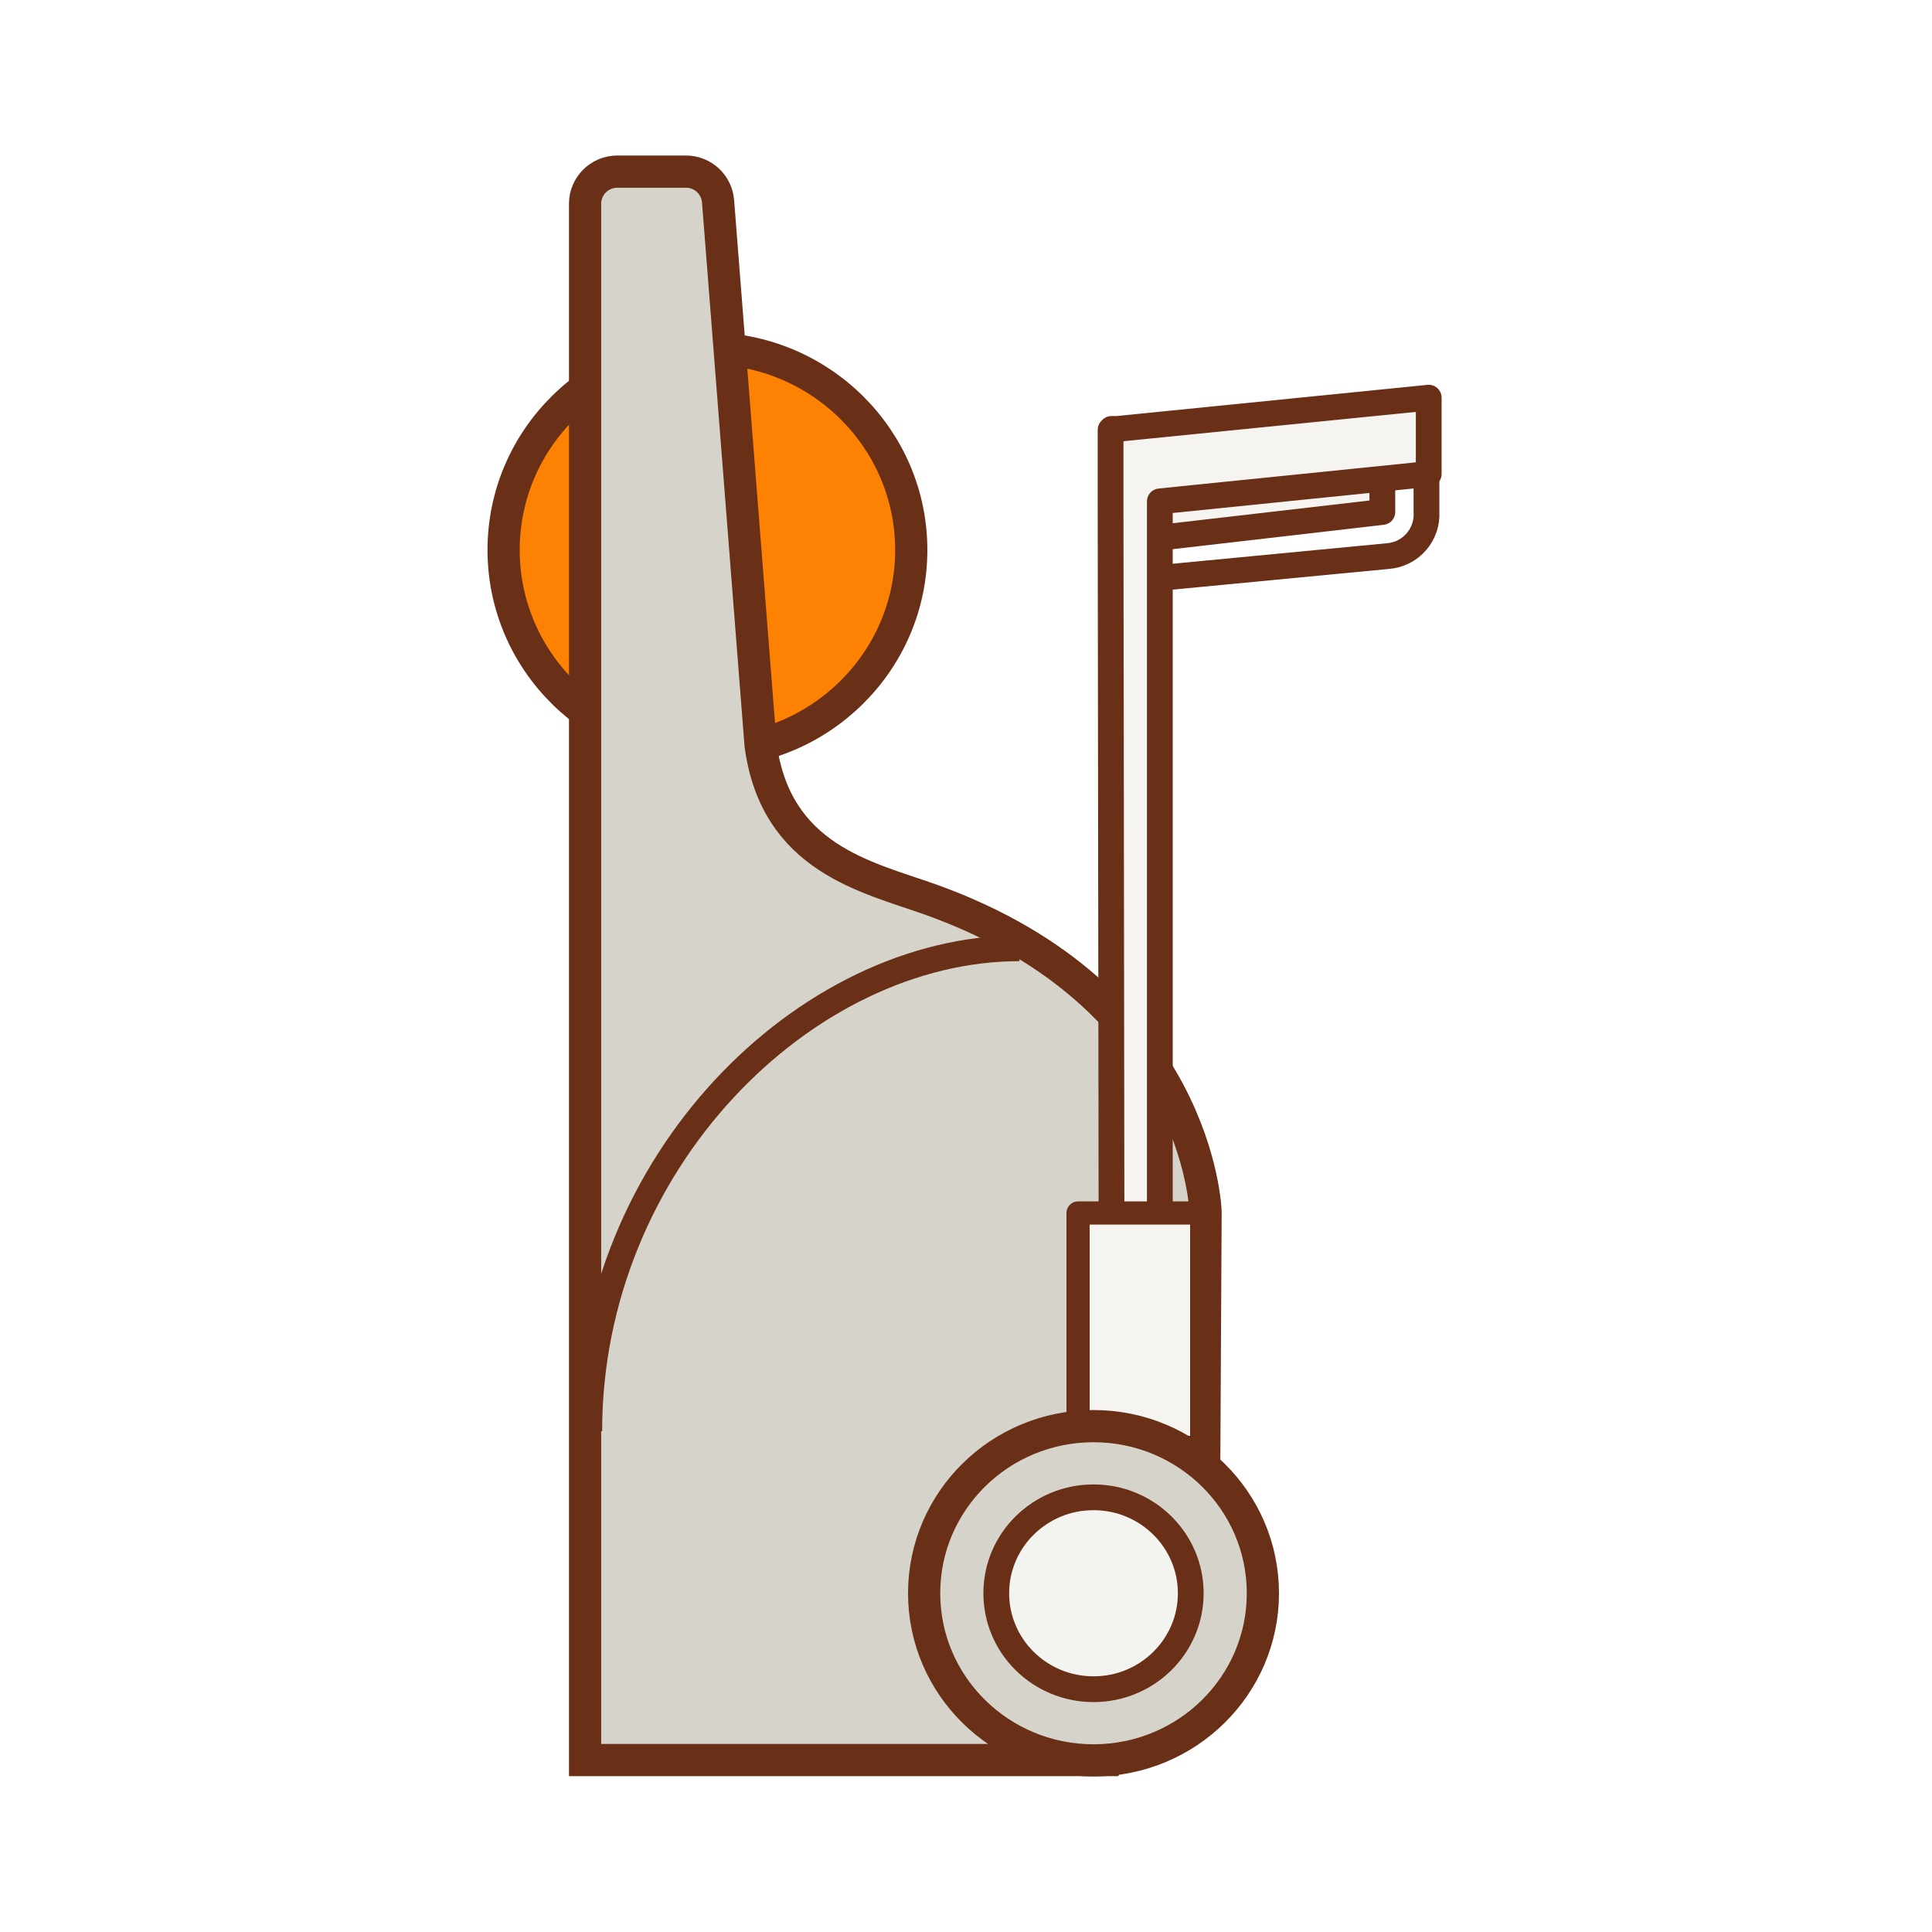
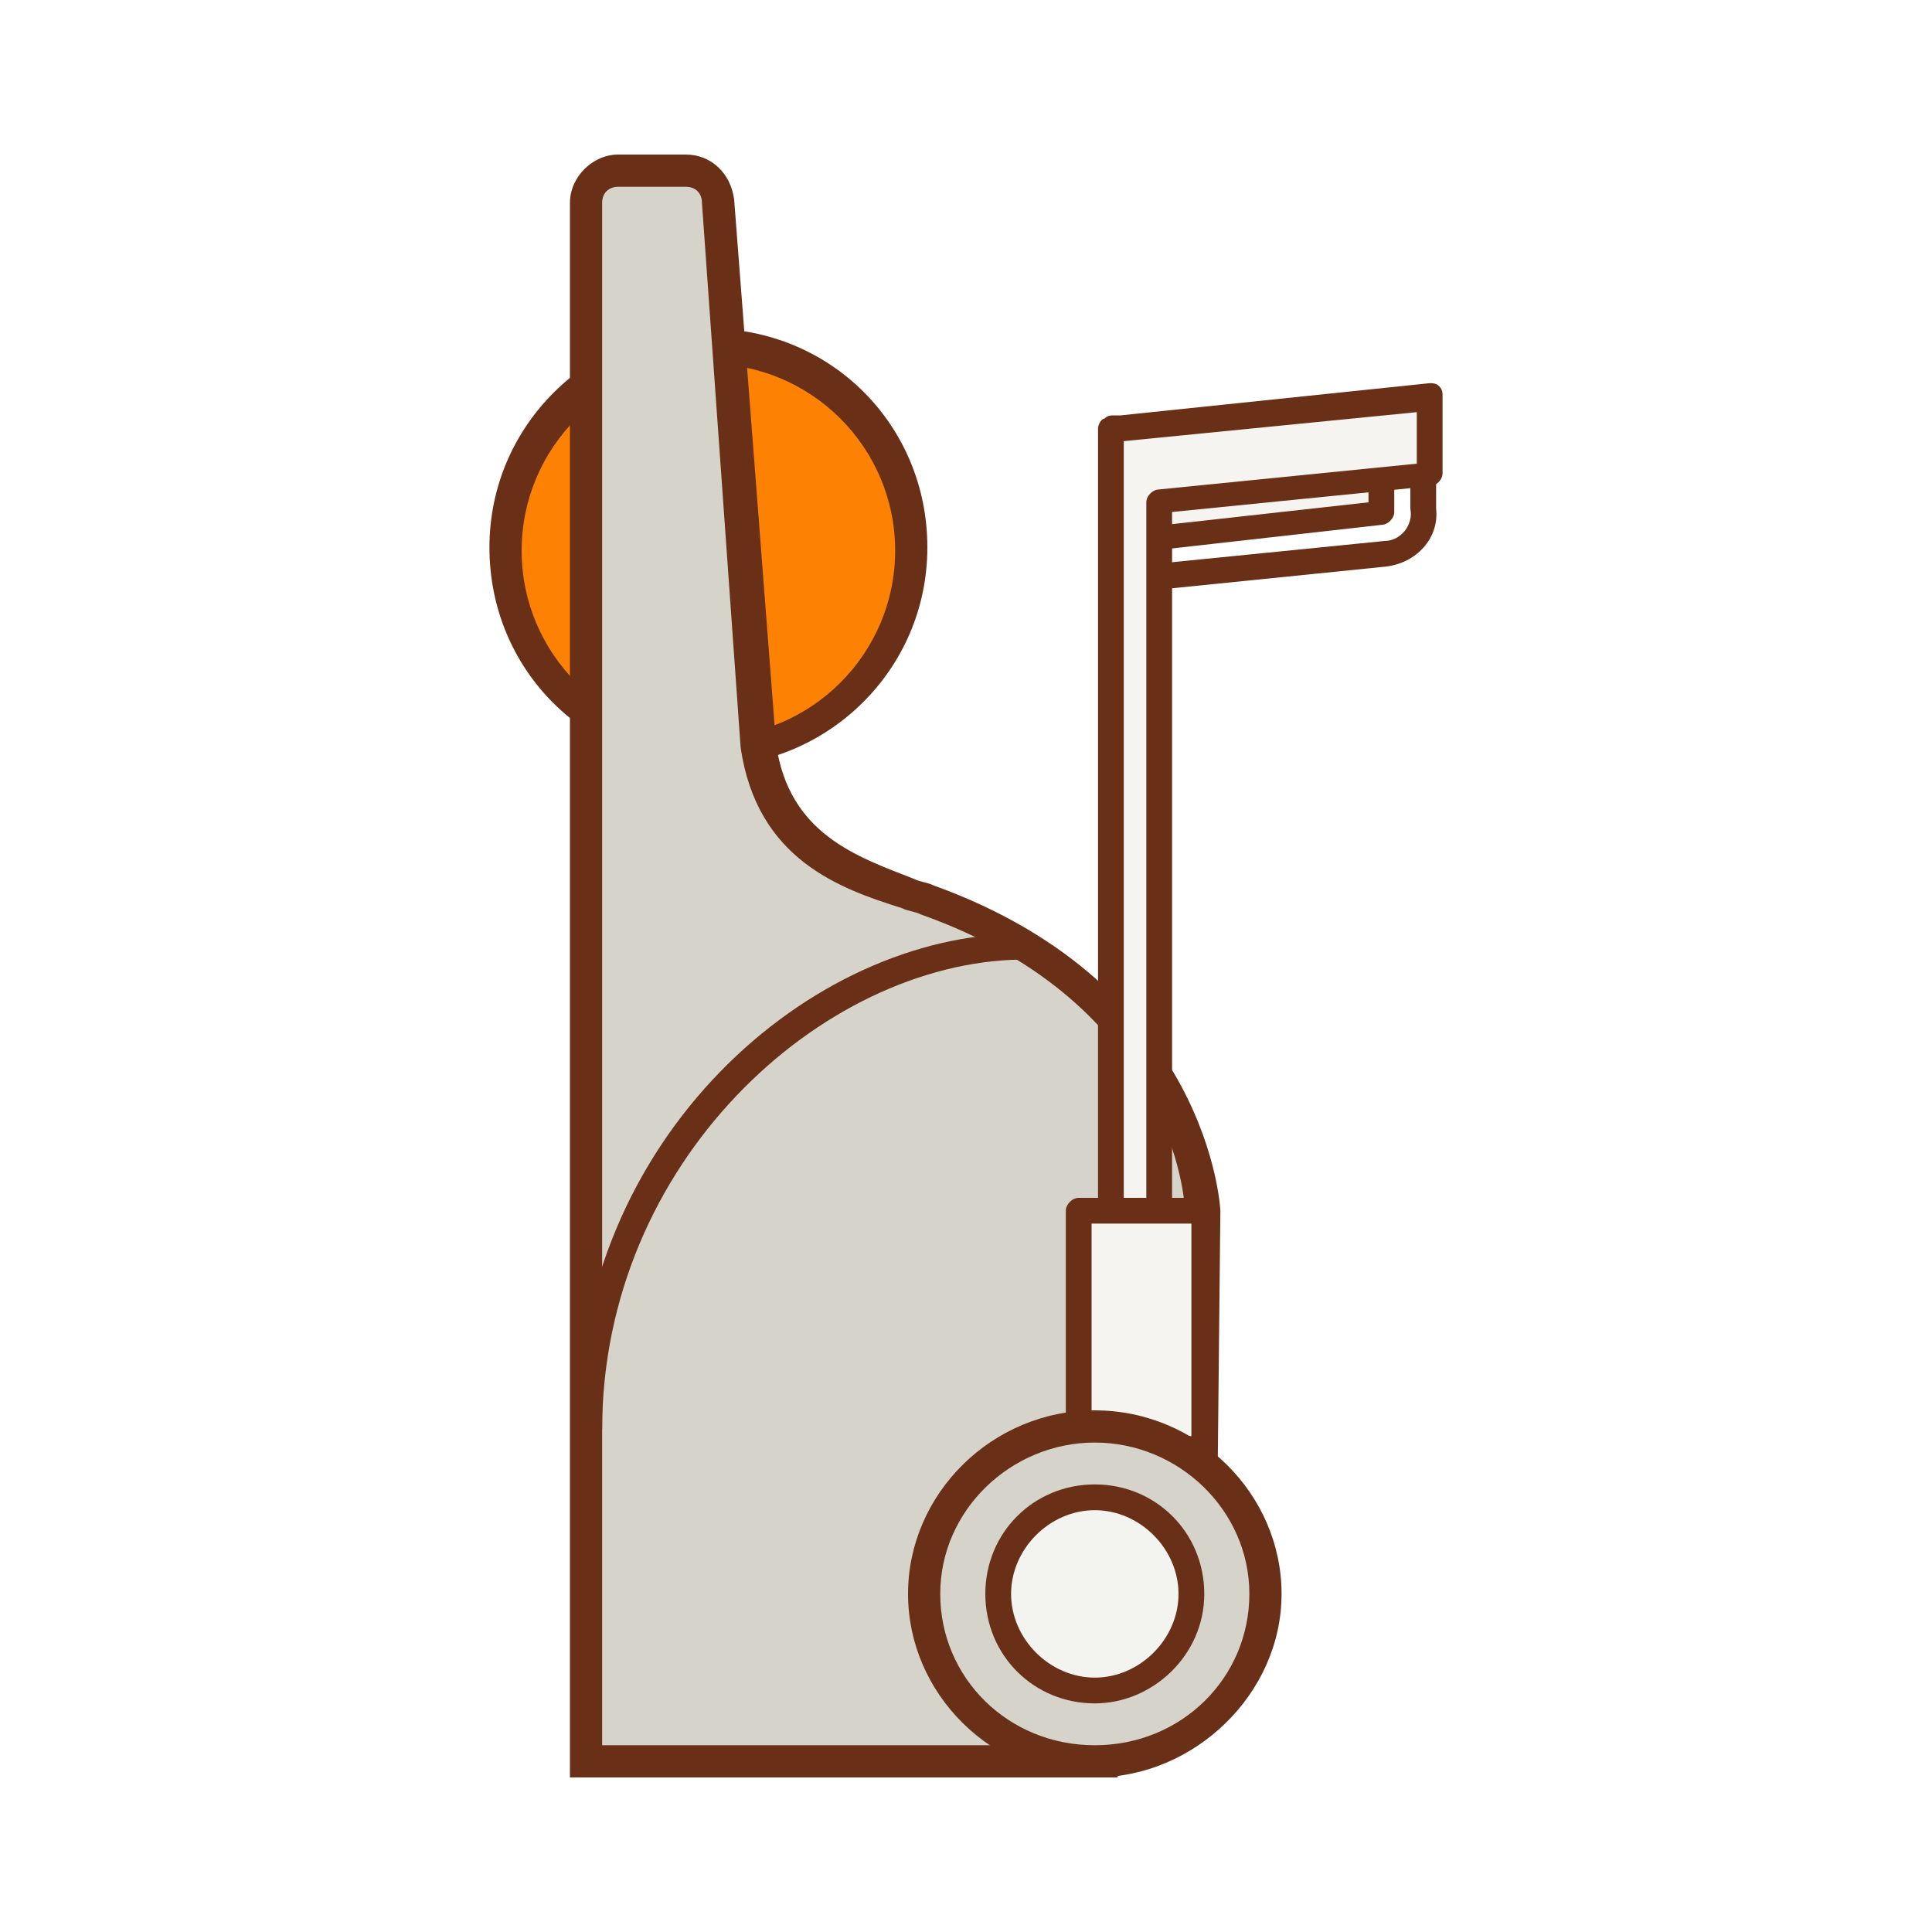
- <svg xmlns="http://www.w3.org/2000/svg" width="60" height="60" viewBox="0 0 60 60">
-   <g data-name="Слой 1">
-     <path fill="none" d="M0 0h60v60H0z" />
-     <path fill="#f5f4f0" stroke="#692f17" stroke-linejoin="round" stroke-width=".8" d="M42.93 14.22l-7.09.82v1.68l7.09-.82v-1.68z" />
-     <ellipse cx="21.97" cy="17.08" rx="6.33" ry="6.26" fill="#fd8204" stroke="#692f17" stroke-miterlimit="10" />
-     <path d="M28.91 27.94c-2-.71-4.82-1.28-5.29-4.81L22.3 6.25a1 1 0 0 0-1-.92h-2.13a1 1 0 0 0-1 1v48.33h16.22l3-7.66.05-9.37s-.19-6.7-8.53-9.69z" fill="#d6d4ca" stroke="#692f17" stroke-miterlimit="10" fill-rule="evenodd" />
-     <path fill="#f5f4f0" stroke="#692f17" stroke-linejoin="round" stroke-width=".8" d="M44.37 12.35l-9.67.97h-.18v.02l-.03.01v2.37l.03 22.98h1.5V15.57l8.35-.85v-2.37z" />
-     <path fill="#f5f4f0" stroke="#692f17" stroke-linejoin="round" stroke-width=".72" d="M33.48 37.67h3.84v7.28h-3.84z" />
-     <ellipse cx="33.96" cy="49.48" rx="5.26" ry="5.19" fill="#d6d4ca" stroke="#692f17" stroke-miterlimit="10" />
-     <ellipse cx="33.96" cy="49.48" rx="3.02" ry="2.98" fill="#f3f3ef" stroke="#692f17" stroke-miterlimit="10" stroke-width=".8" />
-     <path d="M18.3 44.45c0-8.35 6.71-15 13.36-15" fill="none" stroke="#692f17" stroke-miterlimit="10" stroke-width=".8" fill-rule="evenodd" />
-     <path d="M44.3 14.62v1.26a1.3 1.3 0 0 1-1.2 1.39l-7 .67" fill="none" stroke="#692f17" stroke-linejoin="round" stroke-width=".8" />
+ <svg xmlns="http://www.w3.org/2000/svg" id="Слой_1" viewBox="0 0 60 60">
+   <style>.st0{fill:none}.st1{fill:#f5f4f0}.st2{fill:#692f17}.st3{fill:#fd8204}.st4{fill:#d6d4ca}.st5{fill:#f3f3ef}.st6{fill:none;stroke:#692f17;stroke-width:.5;stroke-miterlimit:10}</style>
+   <g id="Слой_1-2">
+     <path class="st0" d="M0 0h60v60H0z" />
+     <path class="st1" d="M42.9 14.2l-7.1.8v1.7l7.1-.8z" />
+     <path class="st2" d="M35.8 17.1c-.1 0-.2 0-.3-.1s-.1-.2-.1-.3V15c0-.2.2-.4.4-.4l7.1-.8c.1 0 .2 0 .3.1s.1.2.1.3v1.7c0 .2-.2.4-.4.4l-7.1.8c.1 0 .1 0 0 0zm.4-1.7v.9l6.3-.7v-.9l-6.3.7z" />
+     <ellipse class="st3" cx="22" cy="17.1" rx="6.3" ry="6.3" />
+     <path class="st2" d="M22 23.8c-3.8 0-6.8-3-6.8-6.8s3.1-6.8 6.8-6.8c3.8 0 6.8 3 6.8 6.8s-3.1 6.8-6.8 6.8zm0-12.5c-3.2 0-5.8 2.6-5.8 5.8s2.6 5.8 5.8 5.8 5.8-2.6 5.8-5.8c0-3.2-2.6-5.8-5.8-5.8z" />
+     <path class="st4" d="M28.9 27.9c-2-.7-4.8-1.3-5.3-4.8L22.3 6.3c0-.5-.5-.9-1-.9h-2.1c-.6 0-1 .4-1 1v48.4h16.2l3-7.7v-9.4c0-.1-.1-6.8-8.5-9.8z" />
+     <path class="st2" d="M34.7 55.2h-17V6.3c0-.8.7-1.5 1.5-1.5h2.1c.8 0 1.4.6 1.5 1.4l1.3 16.9c.4 2.8 2.5 3.5 4.3 4.2.2.1.4.1.6.2 8.6 3.1 8.9 10.1 8.9 10.1l-.1 9.6-3.1 8zm-16-1H34l2.8-7.3v-9.3c0-.2-.3-6.4-8.2-9.2-.2-.1-.4-.1-.6-.2-1.9-.6-4.5-1.5-5-5L21.8 6.3c0-.3-.2-.5-.5-.5h-2.1c-.3 0-.5.2-.5.5v47.9z" />
+     <path class="st1" d="M44.4 12.4l-9.7.9h-.2v25.4H36V15.6l8.4-.9z" />
+     <path class="st2" d="M36 39.1h-1.5c-.2 0-.4-.2-.4-.4V13.3c0-.1.1-.3.2-.3.1-.1.2-.1.3-.1h.2l9.6-1c.1 0 .2 0 .3.1s.1.2.1.3v2.4c0 .2-.2.4-.4.4l-8 .8v22.8c0 .2-.2.4-.4.4zm-1.1-.8h.7V15.6c0-.2.2-.4.4-.4l8-.8v-1.6l-9.1.9v24.6z" />
+     <path class="st1" d="M33.5 37.7h3.8V45h-3.8z" />
+     <path class="st2" d="M37.3 45.3h-3.8c-.2 0-.4-.2-.4-.4v-7.3c0-.2.2-.4.4-.4h3.8c.2 0 .4.2.4.4v7.3c0 .2-.2.4-.4.4zm-3.5-.7H37V38h-3.1v6.6h-.1z" />
+     <g>
+       <ellipse class="st4" cx="34" cy="49.5" rx="5.3" ry="5.2" />
+       <path class="st2" d="M34 55.2c-3.2 0-5.8-2.6-5.8-5.7s2.6-5.7 5.8-5.7 5.8 2.6 5.8 5.7-2.7 5.7-5.8 5.7zm0-10.4c-2.6 0-4.8 2.1-4.8 4.7s2.1 4.7 4.8 4.7 4.8-2.1 4.8-4.7-2.2-4.7-4.8-4.7z" />
+     </g>
+     <g>
+       <ellipse class="st5" cx="34" cy="49.5" rx="3" ry="3" />
+       <path class="st2" d="M34 52.9c-1.9 0-3.4-1.5-3.4-3.4s1.5-3.4 3.4-3.4 3.4 1.5 3.4 3.4-1.6 3.4-3.4 3.4zm0-6c-1.4 0-2.6 1.2-2.6 2.6s1.2 2.6 2.6 2.6 2.6-1.2 2.6-2.6-1.2-2.6-2.6-2.6z" />
+     </g>
+     <g>
+       <path class="st2" d="M18.7 44.4h-.8c0-9.1 7.3-15.4 13.8-15.4v.8c-6.2.1-13 6.3-13 14.6z" />
+     </g>
+     <g>
+       <path class="st2" d="M36.1 18.3l-.1-.8 7-.7c.5 0 .9-.5.8-1v-1.3h.8v1.3c.1.9-.6 1.7-1.6 1.8l-6.9.7z" />
+     </g>
  </g>
</svg>
